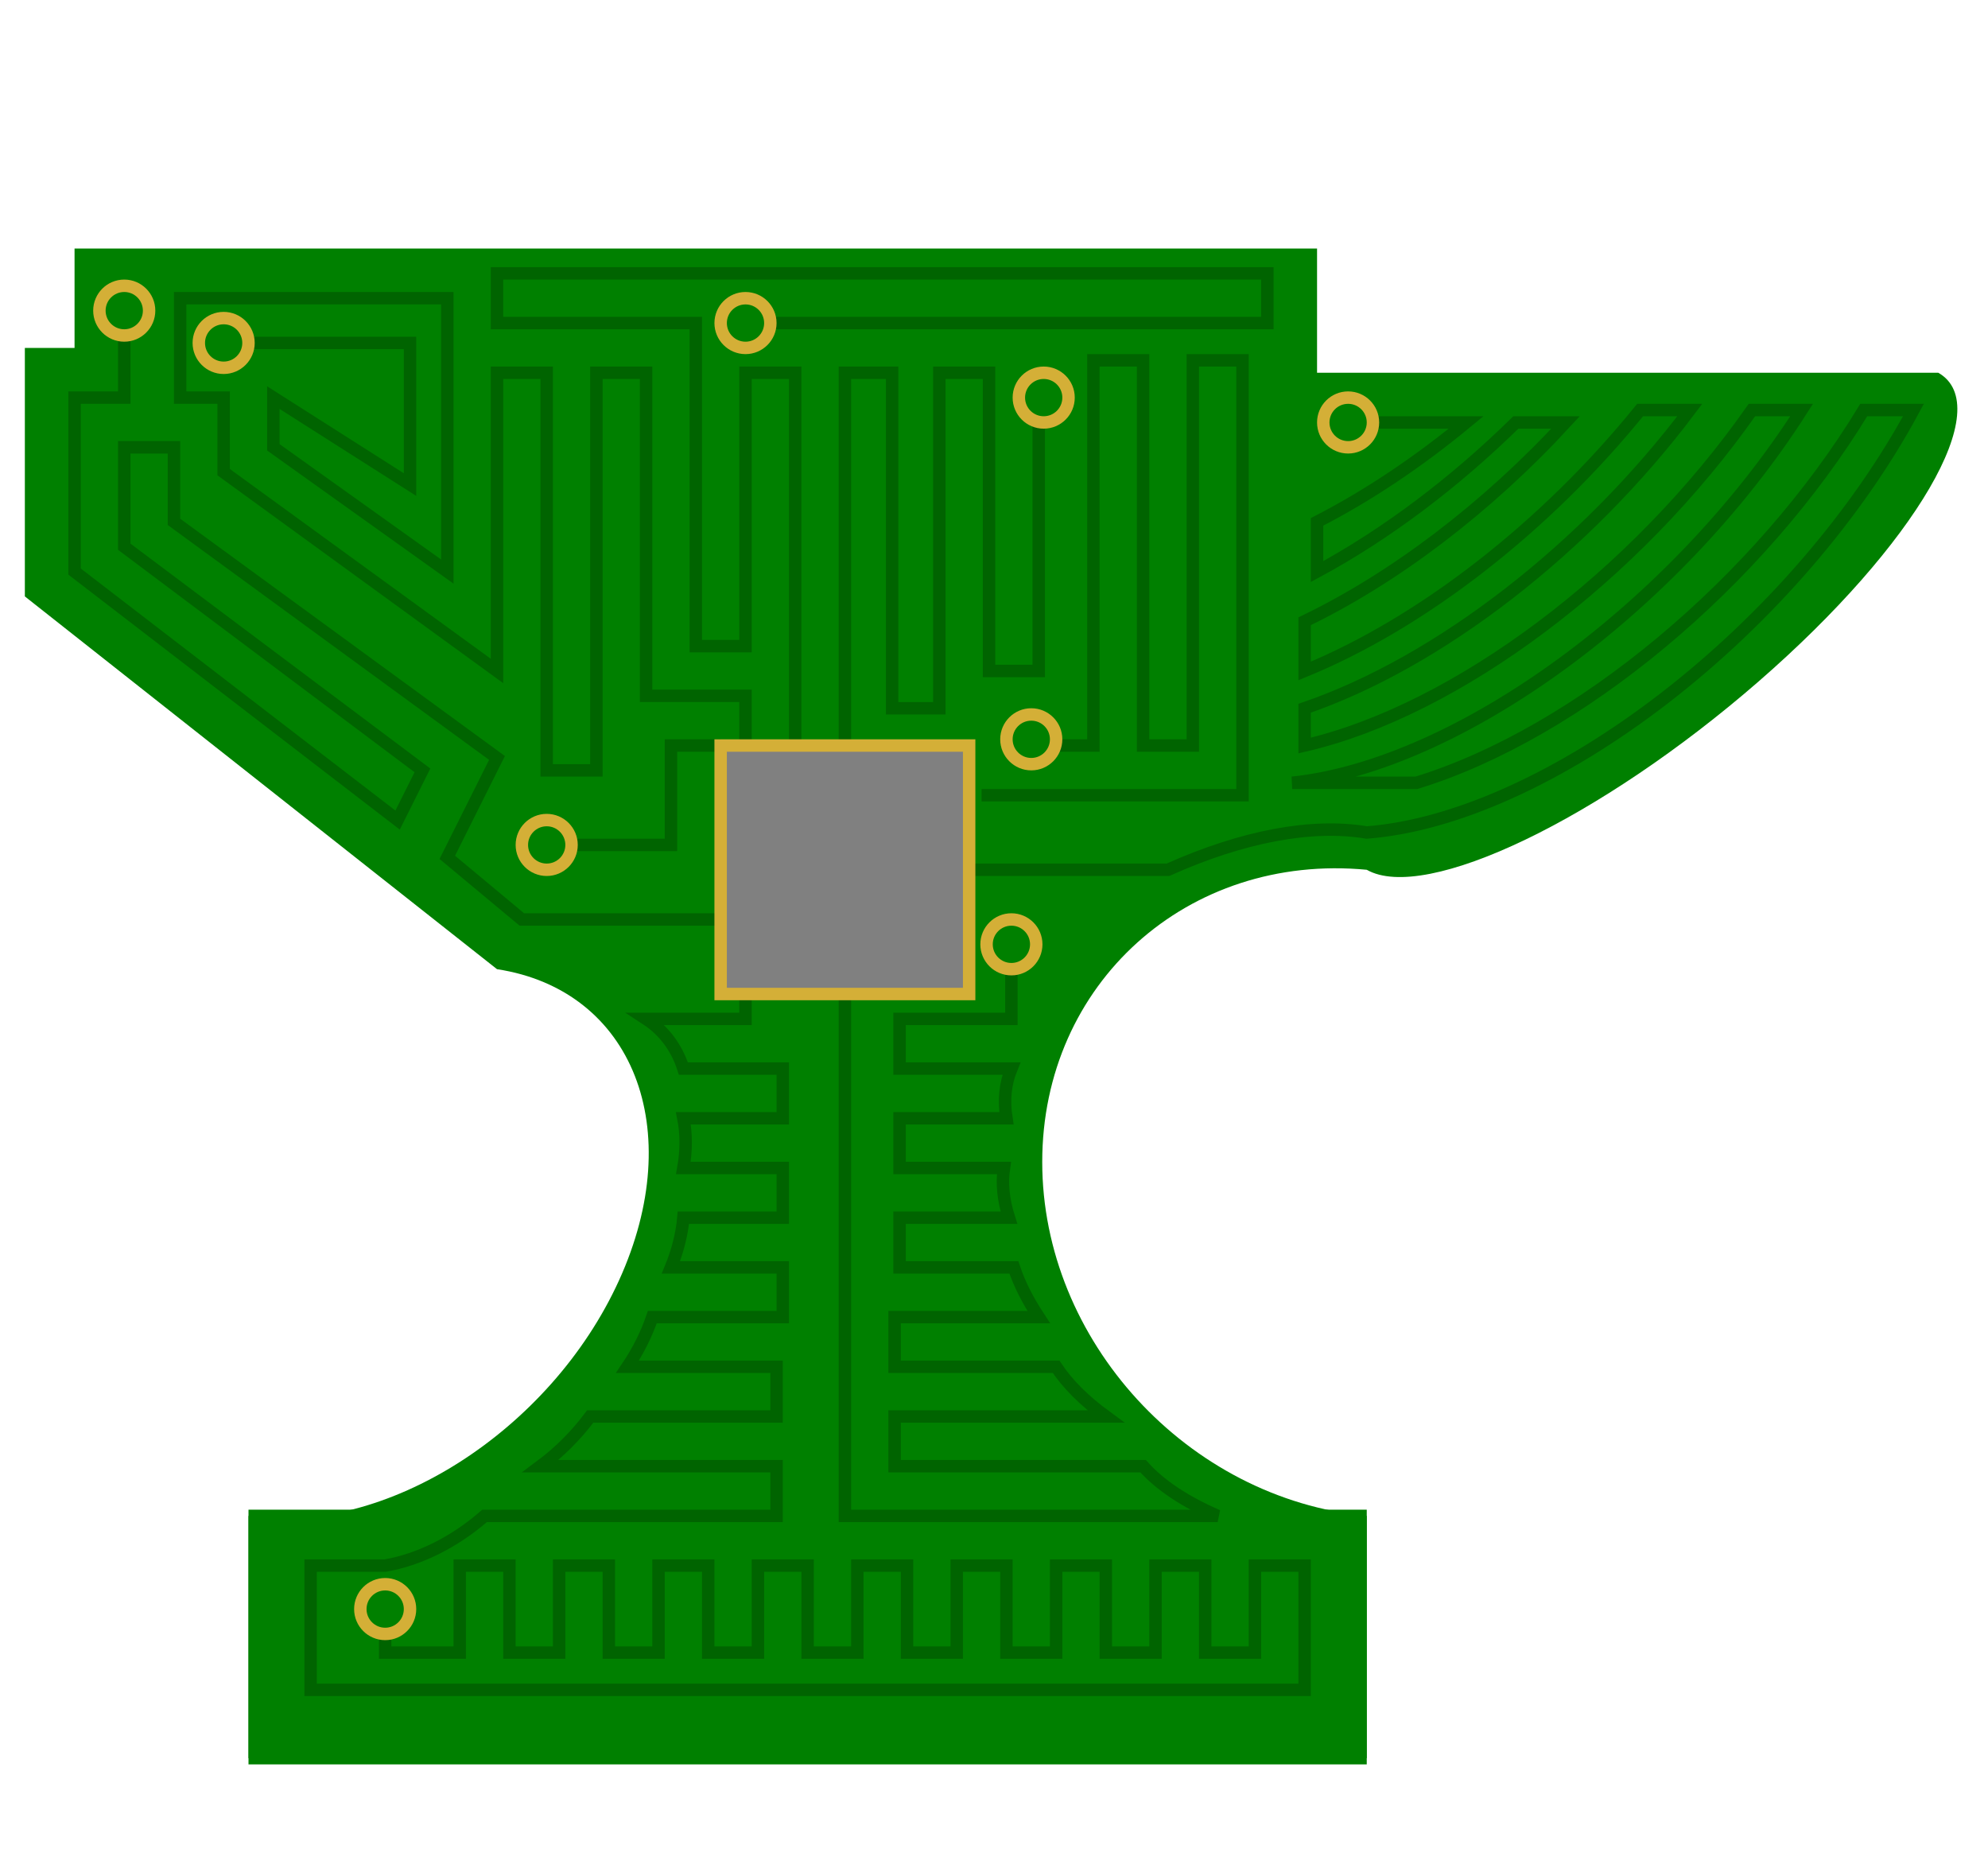
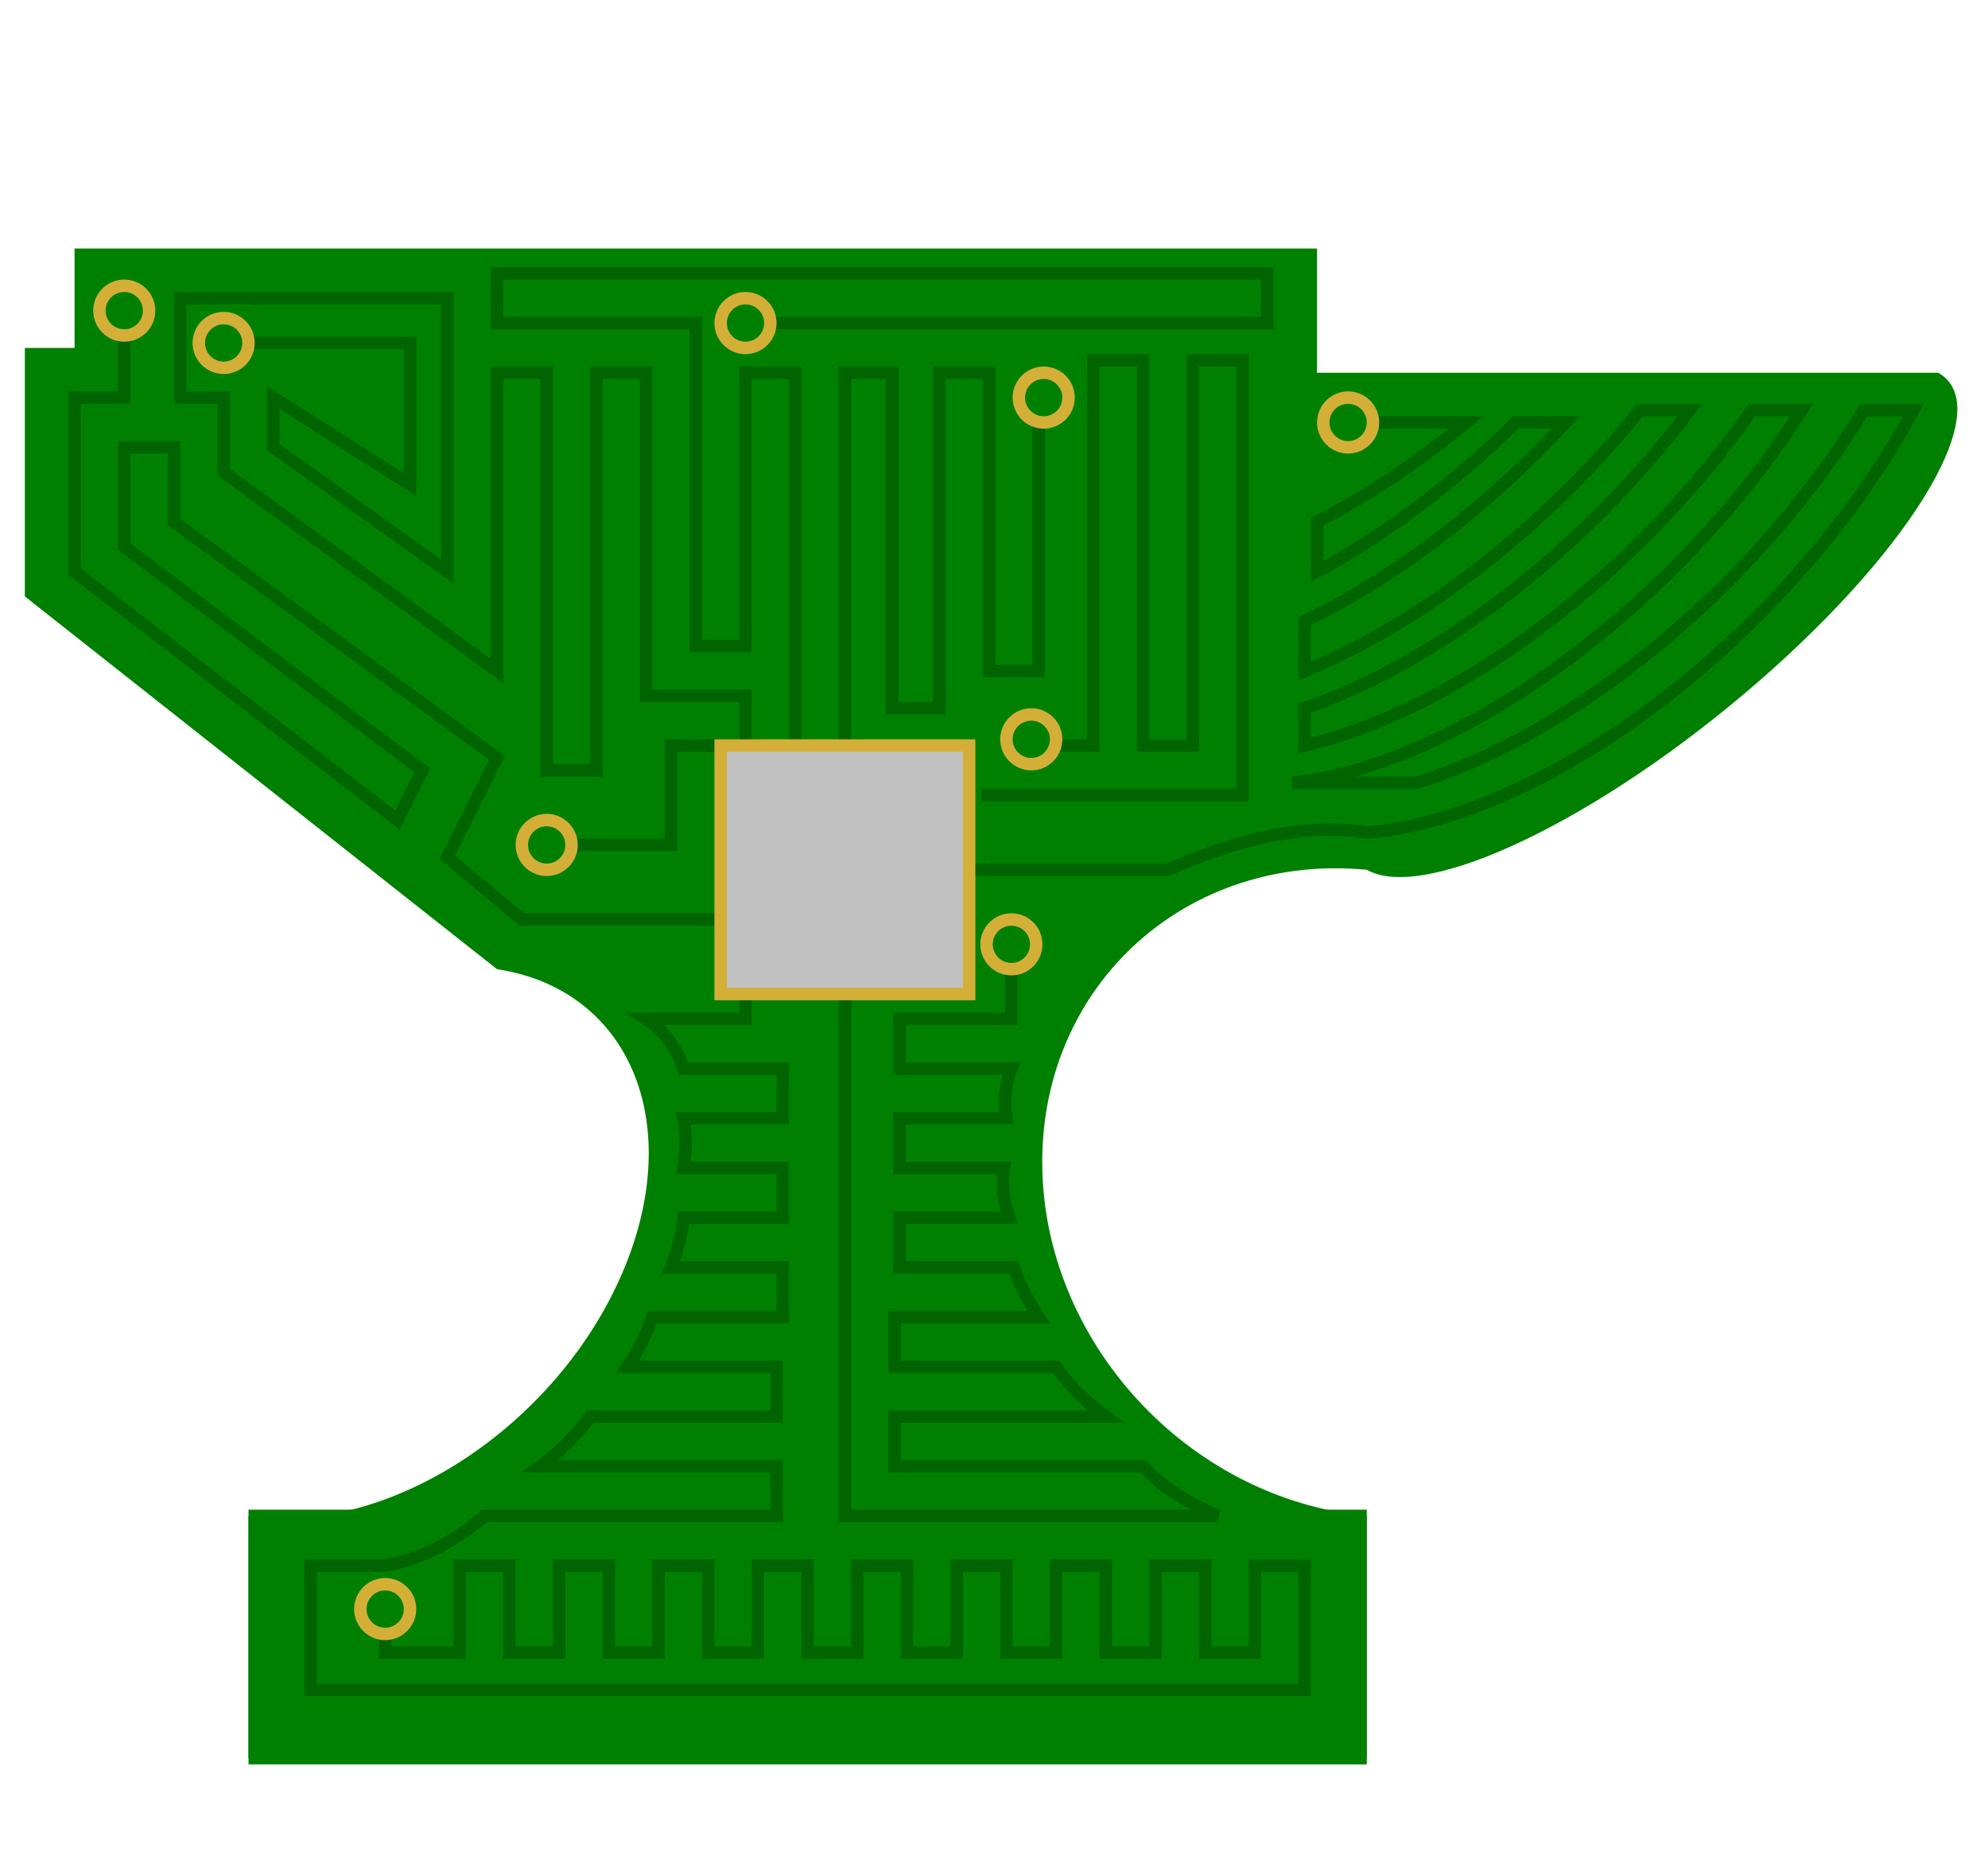
- <svg viewBox="0 0 80 75">
+ <svg xmlns="http://www.w3.org/2000/svg" viewBox="0 0 80 75">
  <path d="M 3 10                   l 50 0                   l 0 5                   l 25 0                   a 10 3 -39 0 1 -23 20                   a 5.5 5 45 0 0 0 26                   l 0 10                   l -45 0                   l 0 -10                   a 7 5 -45 0 0 10 -22                   l -19 -15                   l 0 -10                   l 2 0                   z" fill="green" stroke="none" stroke-linejoin="round" />
  <rect class="anvil" x="10" y="60.75" width="45" height="10" fill="green" />
  <path stroke="darkgreen" fill="none" stroke-width="0.5" d="M 5 13                   l 0 3                   l -2 0                   l 0 7                   l 13 10                   l 1 -2                   l -12 -9                   l 0 -4                   l 2 0                   l 0 3                   l 13 9.5                   l -2 4                   l 3 2.5                   l 10 0                   " />
  <circle cx="5" cy="12.5" r="1" stroke="#D4AF37" fill="green" stroke-width="0.5" />
  <path stroke="darkgreen" fill="none" stroke-width="0.5" d="M 30 40                   l 0 1                   l -4 0                   a 7 5 -45 0 1 1.5 2                   l 4 0                   l 0 2                   l -4 0                   a 7 5 -45 0 1 -0 2                   l 4 0                   l 0 2                   l -4 0                   a 7 5 -45 0 1 -0.5 2                   l 4.5 0                   l 0 2                   l -5.25 0                   a 7 5 -45 0 1 -1 2                   l 6 0                   l 0 2                   l -7.5 0                   a 7 5 -45 0 1 -2 2                   l 9.5 0                   l 0 2                   l -11.75 0                   a 7 5 -45 0 1 -4 2                   l -3 0                   l 0 5                   l 40 0                   l 0 -5                   l -2 0                   l 0 3.5                   l -2 0                   l 0 -3.5                   l -2 0                   l 0 3.5                   l -2 0                   l 0 -3.5                   l -2 0                   l 0 3.5                   l -2 0                   l 0 -3.5                   l -2 0                   l 0 3.5                   l -2 0                   l 0 -3.5                   l -2 0                   l 0 3.5                   l -2 0                   l 0 -3.5                   l -2 0                   l 0 3.5                   l -2 0                   l 0 -3.5                   l -2 0                   l 0 3.5                   l -2 0                   l 0 -3.5                   l -2 0                   l 0 3.5                   l -2 0                   l 0 -3.5                   l -2 0                   l 0 3.5                   l -3 0                   l 0 -1                   " />
  <circle stroke="#D4AF37" fill="green" stroke-width="0.5" r="1" cx="15.5" cy="64.75" />
  <path stroke="darkgreen" fill="none" stroke-width="0.5" d="M 29 30                   l -2 0                   l 0 4                   l -5 0                   " />
  <circle stroke="#D4AF37" fill="green" stroke-width="0.5" r="1" cx="22" cy="34" />
  <path stroke="darkgreen" fill="none" stroke-width="0.5" d="M 30 30                   l 0 -2                   l -4 0                   l 0 -13                   l -2 0                   l 0 16                   l -2 0                   l 0 -16                   l -2 0                   l 0 12                   l -11 -8                   l 0 -3                   l -1.75 0                   l 0 -4                   l 10.75 0                   l 0 11                   l -7 -5                   l 0 -2                   l 5.5 3.5                   l 0 -5.7                   l -7 0" />
  <circle stroke="#D4AF37" fill="green" stroke-width="0.5" r="1" cx="9" cy="13.8" />
  <path stroke="darkgreen" fill="none" stroke-width="0.5" d="M 32 30                   l 0 -15                   l -2 0                   l 0 11                   l -2 0                   l 0 -13                   l -8 0                   l 0 -2                   l 31 0                   l 0 2                   l -20 0                   " />
  <circle stroke="#D4AF37" fill="green" stroke-width="0.5" r="1" cx="30" cy="13" />
  <path stroke="darkgreen" fill="none" stroke-width="0.5" d="M 34 40                   l 0 21                   l 15 0                   a 10 30 -100 0 1 -3 -2                   l -10 0                   l 0 -2                   l 8.5 0                   a 10 30 -90 0 1 -2 -2                   l -6.5 0                   l 0 -2                   l 5.8 0                   a 10 30 -70 0 1 -1 -2                   l -4.6 0                   l 0 -2                   l 4.4 0                   a 10 30 -70 0 1 -0.2 -2                   l -4.2 0                   l 0 -2                   l 4.3 0                   a 10 30 -70 0 1 0.2 -2                   l -4.5 0                   l 0 -2                   l 4.5 0                   l 0 -4                   " />
  <circle stroke="#D4AF37" fill="green" stroke-width="0.5" r="1" cx="40.7" cy="38" />
  <path stroke="darkgreen" fill="none" stroke-width="0.5" d="M 39 35                   l 8 0                   a 10 20 45 0 1 8 -1.5                   a 20 10 -45 0 0 22 -17                   l -2 0                   a 20 10 -45 0 1 -18 15                   l -5 0                   a 20 10 -45 0 0 20.5 -15                   l -2 0                   a 20 10 -45 0 1 -18 13.5                   l 0 -1.5                   a 20 10 -45 0 0 15.5 -12                   l -2 0                   a 20 10 -45 0 1 -13.5 10.5                   l 0 -2                   a 20 10 -45 0 0 10.5 -8                   l -2 0                   a 20 10 -45 0 1 -8 6                   l 0 -2                   a 20 10 -45 0 0 6 -4                   l -4.5 0                   " />
  <circle stroke="#D4AF37" fill="green" stroke-width="0.5" r="1" cx="54.25" cy="17" />
  <path stroke="darkgreen" fill="none" stroke-width="0.5" d="                   M 39.5 32                   l 10.5 0                   l 0 -17.5                   l -2 0                   l 0 15.5                   l -2 0                   l 0 -15.5                   l -2 0                   l 0 15.5                   l -2 0                   " />
  <circle stroke="#D4AF37" fill="green" stroke-width="0.5" r="1" cx="41.5" cy="29.75" />
  <path stroke="darkgreen" fill="none" stroke-width="0.5" d="                   M 34 30                   l 0 -15                   l 1.9 0                   l 0 13.5                   l 1.9 0                   l 0 -13.5                   l 2 0                   l 0 12                   l 2 0                   l 0 -10.5                   " />
  <circle stroke="#D4AF37" fill="green" stroke-width="0.5" r="1" cx="42" cy="16" />
-   <rect id="processor" stroke="#D4AF37" fill="grey" stroke-width="0.5" x="29" y="30" width="10" height="10" />
+   <rect id="processor" stroke="#D4AF37" fill="silver" stroke-width="0.5" x="29" y="30" width="10" height="10" />
</svg>
